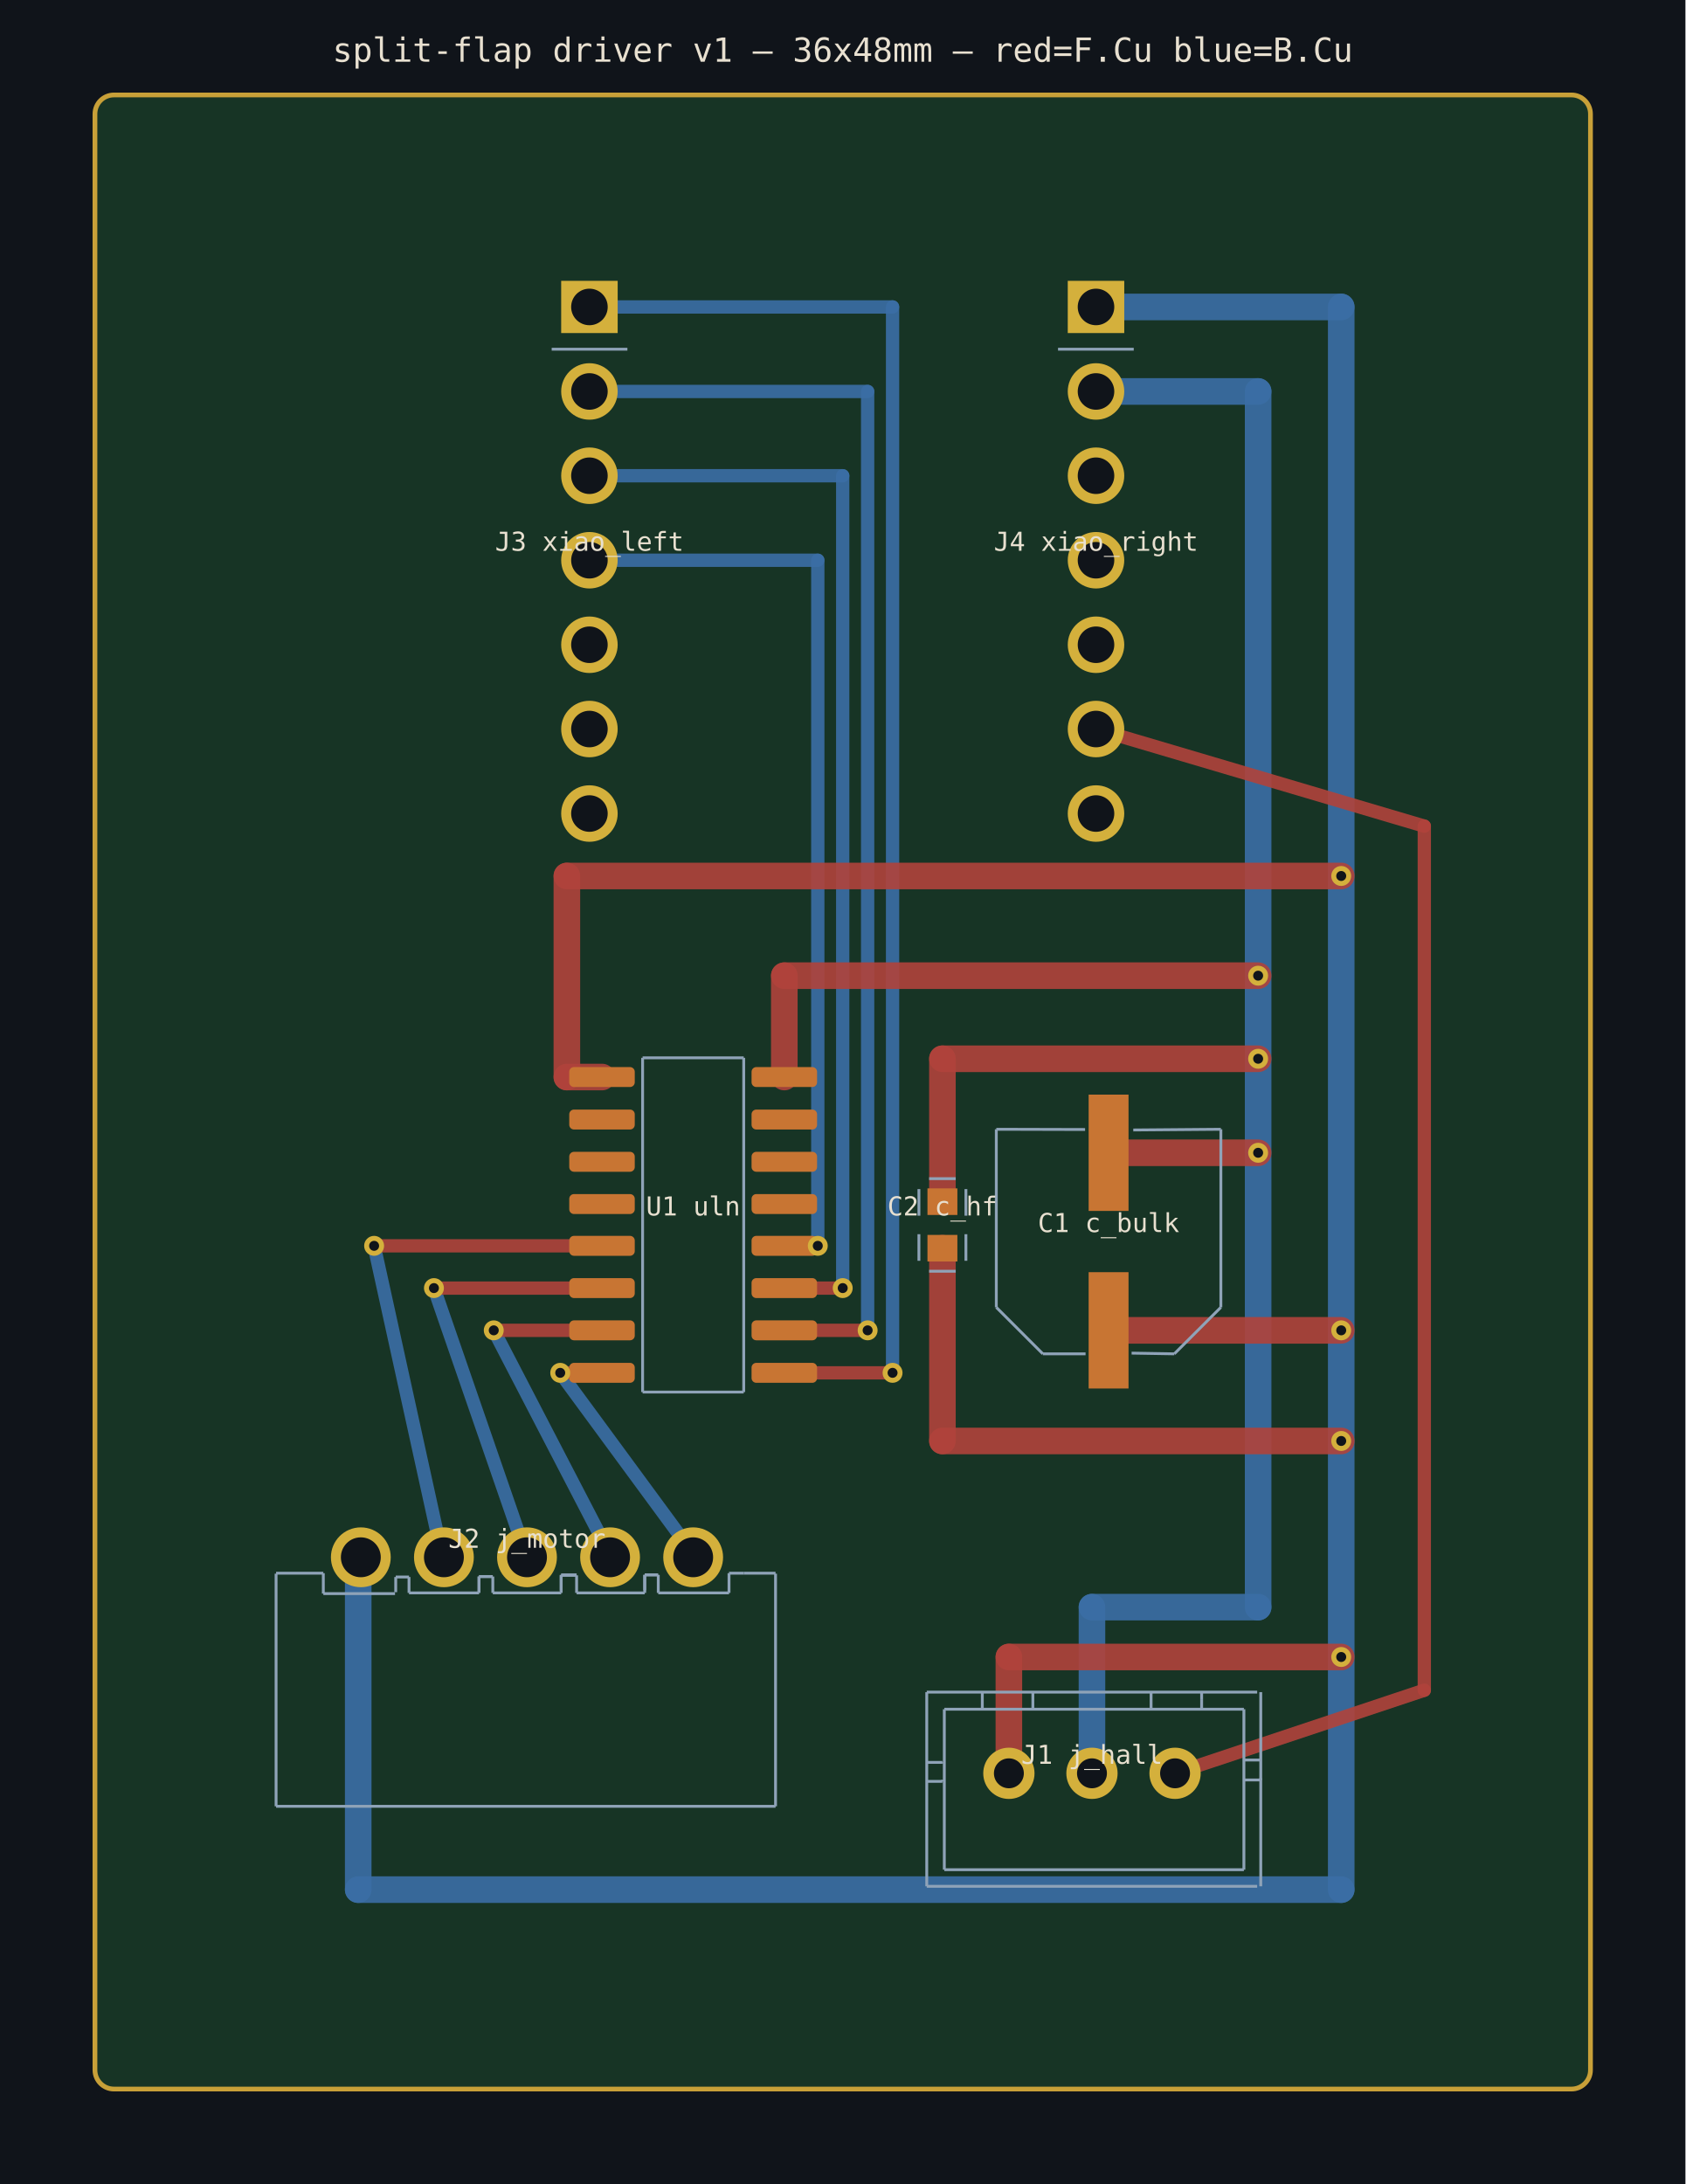
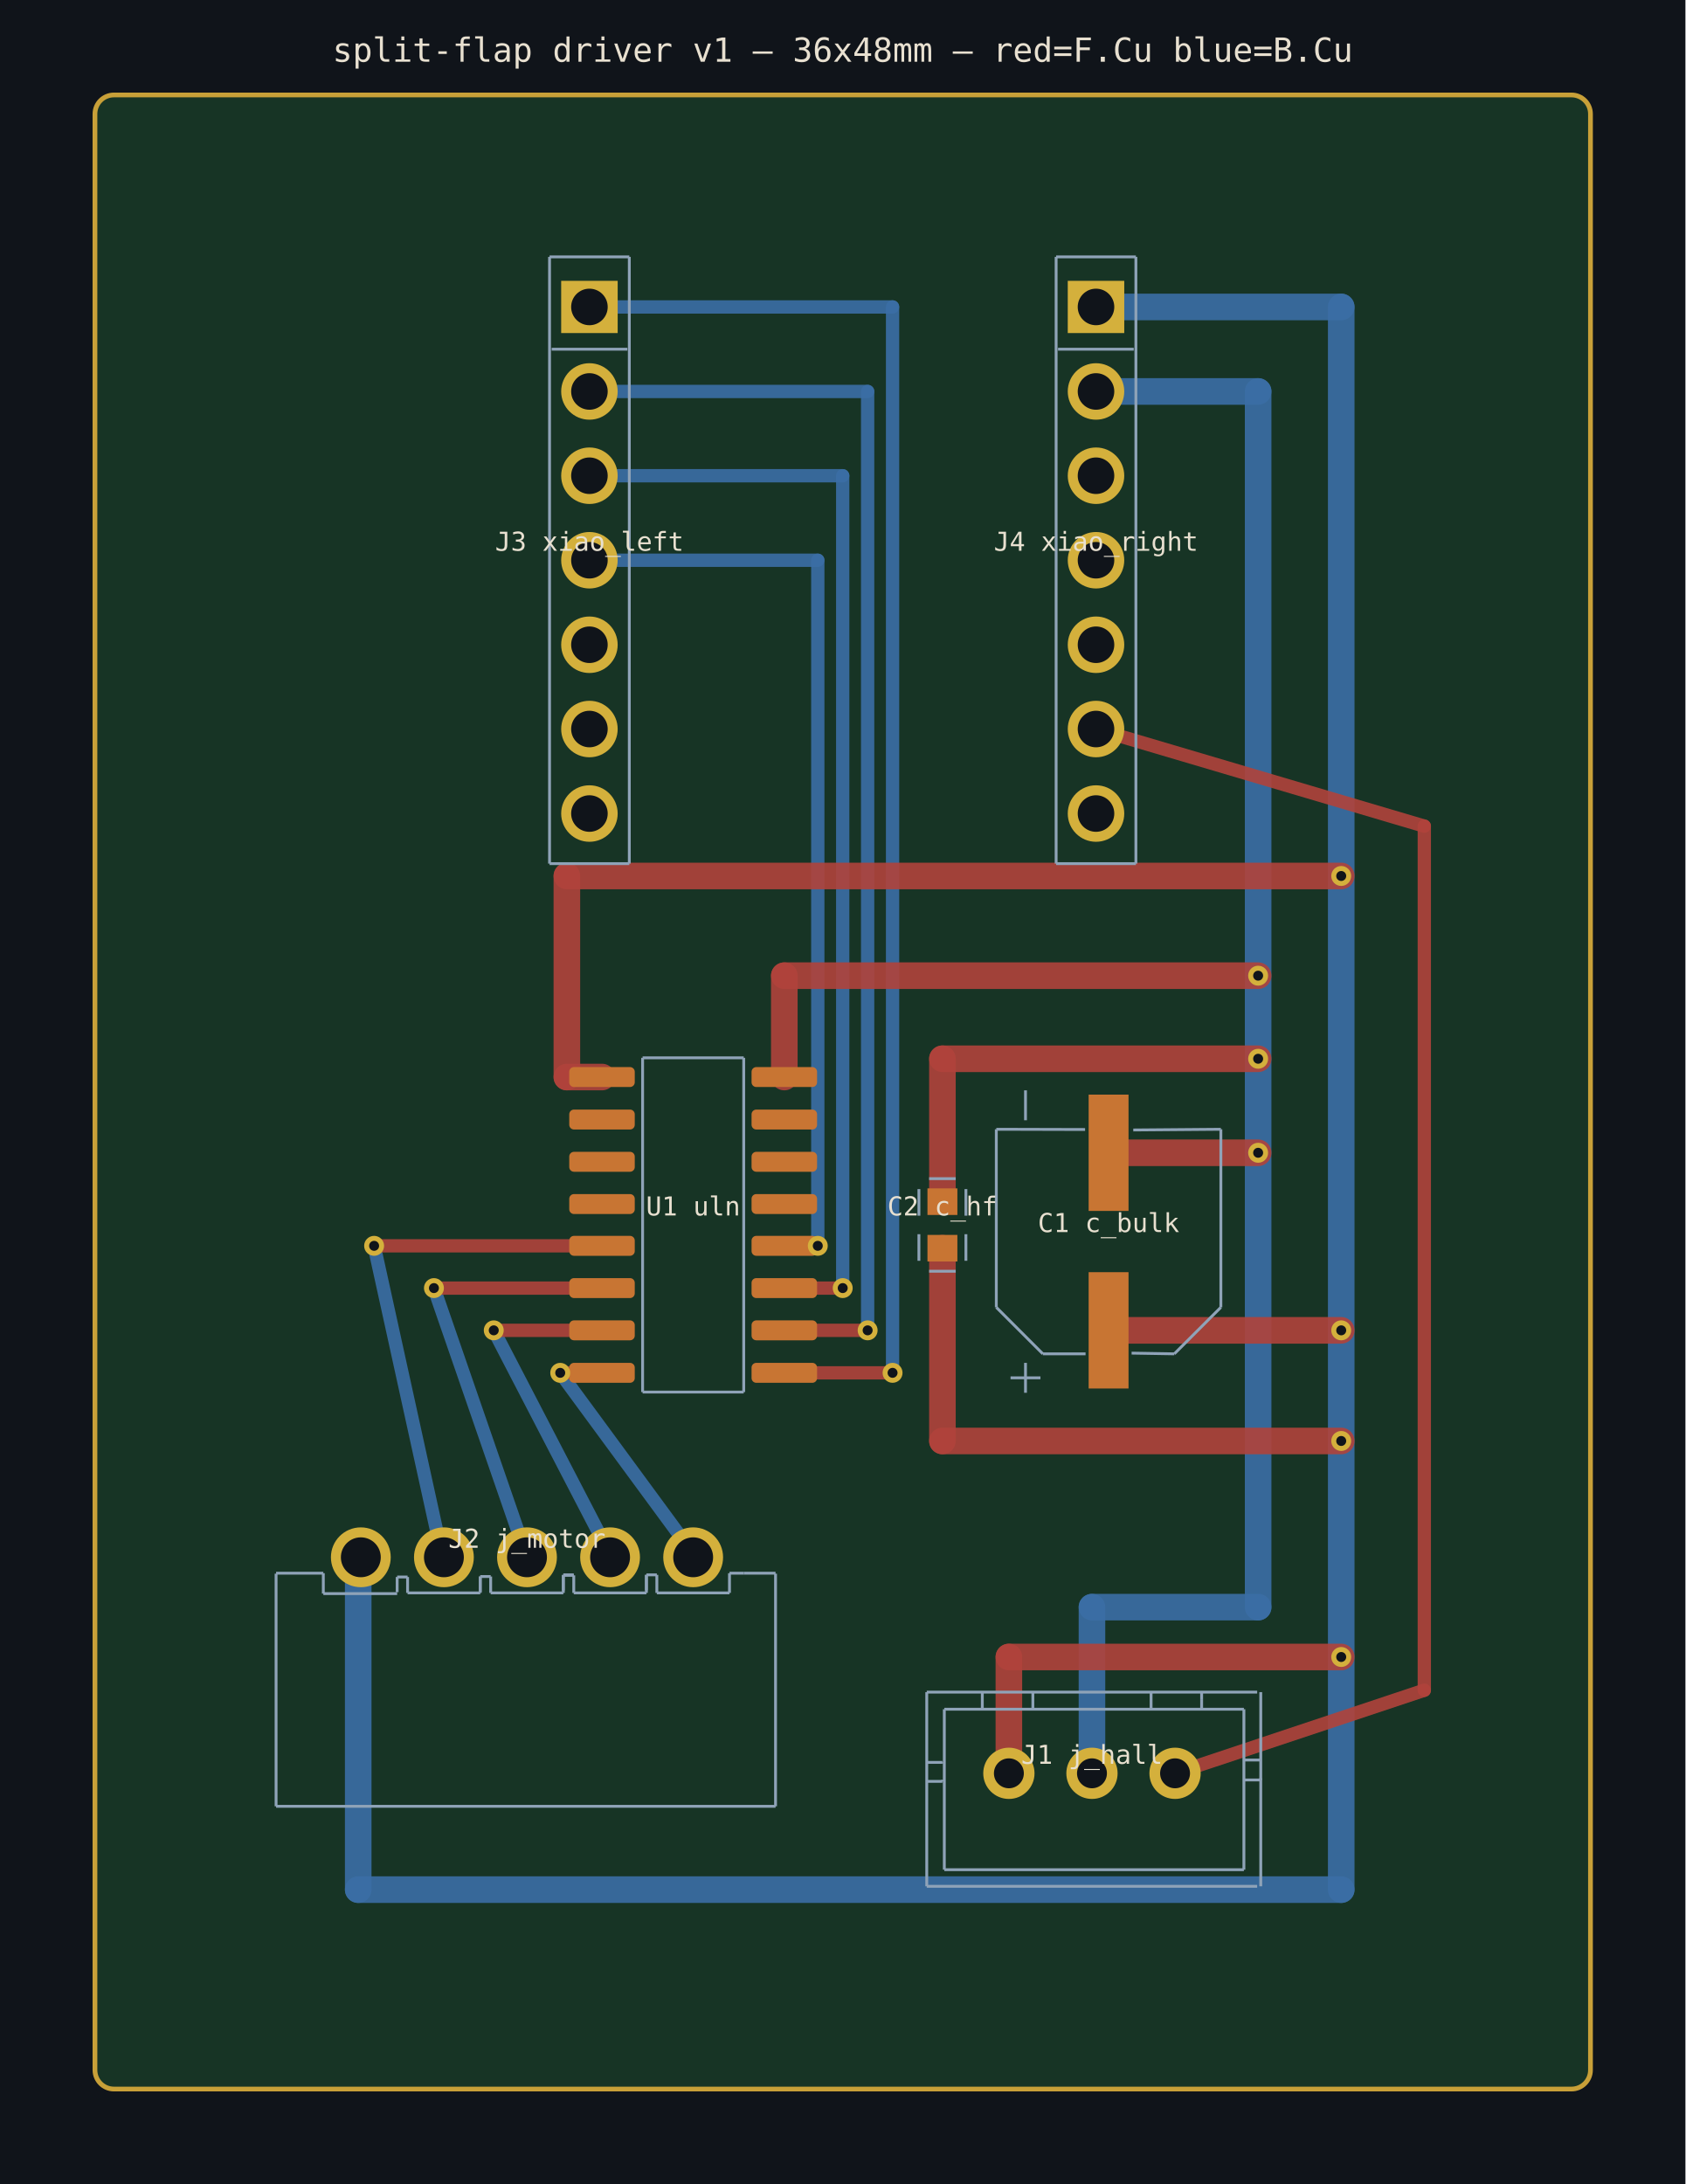
<svg xmlns="http://www.w3.org/2000/svg" viewBox="-40 -40 710.0 920.0" font-family="monospace">
  <rect x="-40" y="-40" width="710.0" height="920.0" fill="#10141a" />
  <rect x="0" y="0" width="630.0" height="840.0" rx="8" fill="#173425" stroke="#c8a038" stroke-width="2" />
  <line x1="208.3" y1="89.3" x2="336.0" y2="89.3" stroke="#3b6ea5" stroke-width="5.6" stroke-linecap="round" opacity="0.9" />
  <line x1="336.0" y1="89.3" x2="336.0" y2="538.3" stroke="#3b6ea5" stroke-width="5.6" stroke-linecap="round" opacity="0.9" />
  <line x1="208.3" y1="124.9" x2="325.5" y2="124.9" stroke="#3b6ea5" stroke-width="5.6" stroke-linecap="round" opacity="0.9" />
  <line x1="325.5" y1="124.9" x2="325.5" y2="520.4" stroke="#3b6ea5" stroke-width="5.6" stroke-linecap="round" opacity="0.9" />
  <line x1="208.3" y1="160.4" x2="315.0" y2="160.4" stroke="#3b6ea5" stroke-width="5.6" stroke-linecap="round" opacity="0.9" />
  <line x1="315.0" y1="160.4" x2="315.0" y2="502.6" stroke="#3b6ea5" stroke-width="5.6" stroke-linecap="round" opacity="0.9" />
  <line x1="208.3" y1="196.0" x2="304.5" y2="196.0" stroke="#3b6ea5" stroke-width="5.6" stroke-linecap="round" opacity="0.9" />
  <line x1="304.5" y1="196.0" x2="304.5" y2="484.8" stroke="#3b6ea5" stroke-width="5.6" stroke-linecap="round" opacity="0.9" />
  <line x1="196.0" y1="538.3" x2="253.1" y2="616.0" stroke="#3b6ea5" stroke-width="5.6" stroke-linecap="round" opacity="0.9" />
  <line x1="168.0" y1="520.4" x2="217.6" y2="616.0" stroke="#3b6ea5" stroke-width="5.6" stroke-linecap="round" opacity="0.9" />
  <line x1="142.8" y1="502.6" x2="182.0" y2="616.0" stroke="#3b6ea5" stroke-width="5.6" stroke-linecap="round" opacity="0.9" />
  <line x1="117.6" y1="484.8" x2="146.4" y2="616.0" stroke="#3b6ea5" stroke-width="5.6" stroke-linecap="round" opacity="0.9" />
  <line x1="421.7" y1="89.3" x2="525.0" y2="89.3" stroke="#3b6ea5" stroke-width="11.2" stroke-linecap="round" opacity="0.9" />
  <line x1="525.0" y1="89.3" x2="525.0" y2="756.0" stroke="#3b6ea5" stroke-width="11.2" stroke-linecap="round" opacity="0.9" />
  <line x1="525.0" y1="756.0" x2="110.9" y2="756.0" stroke="#3b6ea5" stroke-width="11.2" stroke-linecap="round" opacity="0.9" />
  <line x1="110.9" y1="756.0" x2="110.9" y2="616.0" stroke="#3b6ea5" stroke-width="11.2" stroke-linecap="round" opacity="0.9" />
  <line x1="421.7" y1="124.9" x2="490.0" y2="124.9" stroke="#3b6ea5" stroke-width="11.2" stroke-linecap="round" opacity="0.9" />
  <line x1="490.0" y1="124.9" x2="490.0" y2="637.0" stroke="#3b6ea5" stroke-width="11.2" stroke-linecap="round" opacity="0.9" />
  <line x1="490.0" y1="637.0" x2="420.0" y2="637.0" stroke="#3b6ea5" stroke-width="11.2" stroke-linecap="round" opacity="0.9" />
  <line x1="420.0" y1="637.0" x2="420.0" y2="707.0" stroke="#3b6ea5" stroke-width="11.2" stroke-linecap="round" opacity="0.9" />
  <line x1="336.0" y1="538.3" x2="290.4" y2="538.3" stroke="#b0433b" stroke-width="5.6" stroke-linecap="round" opacity="0.9" />
  <line x1="325.5" y1="520.4" x2="290.4" y2="520.4" stroke="#b0433b" stroke-width="5.6" stroke-linecap="round" opacity="0.9" />
  <line x1="315.0" y1="502.6" x2="290.4" y2="502.6" stroke="#b0433b" stroke-width="5.6" stroke-linecap="round" opacity="0.9" />
  <line x1="304.5" y1="484.8" x2="290.4" y2="484.8" stroke="#b0433b" stroke-width="5.6" stroke-linecap="round" opacity="0.9" />
  <line x1="213.6" y1="538.3" x2="196.0" y2="538.3" stroke="#b0433b" stroke-width="5.6" stroke-linecap="round" opacity="0.9" />
  <line x1="213.6" y1="520.4" x2="168.0" y2="520.4" stroke="#b0433b" stroke-width="5.6" stroke-linecap="round" opacity="0.9" />
  <line x1="213.6" y1="502.6" x2="142.8" y2="502.6" stroke="#b0433b" stroke-width="5.6" stroke-linecap="round" opacity="0.9" />
  <line x1="213.6" y1="484.8" x2="117.6" y2="484.8" stroke="#b0433b" stroke-width="5.6" stroke-linecap="round" opacity="0.9" />
  <line x1="525.0" y1="658.0" x2="385.0" y2="658.0" stroke="#b0433b" stroke-width="11.2" stroke-linecap="round" opacity="0.9" />
  <line x1="385.0" y1="658.0" x2="385.0" y2="707.0" stroke="#b0433b" stroke-width="11.2" stroke-linecap="round" opacity="0.9" />
  <line x1="525.0" y1="329.0" x2="198.8" y2="329.0" stroke="#b0433b" stroke-width="11.2" stroke-linecap="round" opacity="0.9" />
  <line x1="198.8" y1="329.0" x2="198.8" y2="413.7" stroke="#b0433b" stroke-width="11.2" stroke-linecap="round" opacity="0.9" />
  <line x1="198.8" y1="413.7" x2="213.6" y2="413.7" stroke="#b0433b" stroke-width="11.2" stroke-linecap="round" opacity="0.9" />
  <line x1="525.0" y1="567.0" x2="357.0" y2="567.0" stroke="#b0433b" stroke-width="11.2" stroke-linecap="round" opacity="0.9" />
  <line x1="357.0" y1="567.0" x2="357.0" y2="485.8" stroke="#b0433b" stroke-width="11.2" stroke-linecap="round" opacity="0.9" />
  <line x1="525.0" y1="520.4" x2="427.0" y2="520.4" stroke="#b0433b" stroke-width="11.2" stroke-linecap="round" opacity="0.9" />
  <line x1="490.0" y1="371.0" x2="290.4" y2="371.0" stroke="#b0433b" stroke-width="11.2" stroke-linecap="round" opacity="0.9" />
  <line x1="290.4" y1="371.0" x2="290.4" y2="413.7" stroke="#b0433b" stroke-width="11.2" stroke-linecap="round" opacity="0.9" />
  <line x1="490.0" y1="406.0" x2="357.0" y2="406.0" stroke="#b0433b" stroke-width="11.2" stroke-linecap="round" opacity="0.9" />
  <line x1="357.0" y1="406.0" x2="357.0" y2="466.2" stroke="#b0433b" stroke-width="11.2" stroke-linecap="round" opacity="0.9" />
  <line x1="490.0" y1="445.6" x2="427.0" y2="445.6" stroke="#b0433b" stroke-width="11.2" stroke-linecap="round" opacity="0.9" />
  <line x1="421.7" y1="267.1" x2="560.0" y2="308.0" stroke="#b0433b" stroke-width="5.6" stroke-linecap="round" opacity="0.9" />
  <line x1="560.0" y1="308.0" x2="560.0" y2="672.0" stroke="#b0433b" stroke-width="5.6" stroke-linecap="round" opacity="0.9" />
  <line x1="560.0" y1="672.0" x2="455.0" y2="707.0" stroke="#b0433b" stroke-width="5.6" stroke-linecap="round" opacity="0.9" />
  <line x1="224.3" y1="107.1" x2="192.4" y2="107.1" stroke="#8fa3b8" stroke-width="1.2" />
+   <line x1="225.1" y1="68.2" x2="225.1" y2="323.8" stroke="#8fa3b8" stroke-width="1.2" />
+   <line x1="225.1" y1="323.8" x2="191.5" y2="323.8" stroke="#8fa3b8" stroke-width="1.2" />
+   <line x1="191.5" y1="323.8" x2="191.5" y2="68.2" stroke="#8fa3b8" stroke-width="1.2" />
+   <line x1="191.5" y1="68.2" x2="225.1" y2="68.2" stroke="#8fa3b8" stroke-width="1.2" />
  <rect x="196.4" y="78.3" width="23.8" height="22.0" rx="0" fill="#d4b03c" />
  <circle cx="208.3" cy="89.3" r="7.7" fill="#10141a" />
  <circle cx="208.3" cy="124.9" r="11.9" fill="#d4b03c" />
  <circle cx="208.3" cy="124.9" r="7.7" fill="#10141a" />
  <circle cx="208.3" cy="160.4" r="11.9" fill="#d4b03c" />
  <circle cx="208.3" cy="160.4" r="7.7" fill="#10141a" />
  <circle cx="208.3" cy="196.0" r="11.9" fill="#d4b03c" />
  <circle cx="208.3" cy="196.0" r="7.7" fill="#10141a" />
  <circle cx="208.3" cy="231.6" r="11.9" fill="#d4b03c" />
  <circle cx="208.3" cy="231.6" r="7.7" fill="#10141a" />
  <circle cx="208.3" cy="267.1" r="11.9" fill="#d4b03c" />
  <circle cx="208.3" cy="267.1" r="7.7" fill="#10141a" />
  <circle cx="208.3" cy="302.7" r="11.9" fill="#d4b03c" />
  <circle cx="208.3" cy="302.7" r="7.7" fill="#10141a" />
  <text x="208.3" y="192.0" fill="#e8e0d0" font-size="11" text-anchor="middle">J3 xiao_left</text>
  <line x1="437.6" y1="107.1" x2="405.7" y2="107.1" stroke="#8fa3b8" stroke-width="1.2" />
+   <line x1="438.5" y1="68.2" x2="438.5" y2="323.8" stroke="#8fa3b8" stroke-width="1.2" />
+   <line x1="438.5" y1="323.8" x2="404.9" y2="323.8" stroke="#8fa3b8" stroke-width="1.2" />
+   <line x1="404.9" y1="323.8" x2="404.9" y2="68.2" stroke="#8fa3b8" stroke-width="1.2" />
+   <line x1="404.9" y1="68.2" x2="438.5" y2="68.2" stroke="#8fa3b8" stroke-width="1.2" />
  <rect x="409.8" y="78.3" width="23.8" height="22.0" rx="0" fill="#d4b03c" />
  <circle cx="421.7" cy="89.3" r="7.7" fill="#10141a" />
  <circle cx="421.7" cy="124.9" r="11.9" fill="#d4b03c" />
  <circle cx="421.7" cy="124.9" r="7.7" fill="#10141a" />
  <circle cx="421.7" cy="160.4" r="11.9" fill="#d4b03c" />
  <circle cx="421.7" cy="160.4" r="7.7" fill="#10141a" />
  <circle cx="421.7" cy="196.0" r="11.9" fill="#d4b03c" />
  <circle cx="421.7" cy="196.0" r="7.7" fill="#10141a" />
  <circle cx="421.7" cy="231.6" r="11.9" fill="#d4b03c" />
  <circle cx="421.7" cy="231.6" r="7.7" fill="#10141a" />
  <circle cx="421.7" cy="267.1" r="11.9" fill="#d4b03c" />
  <circle cx="421.7" cy="267.1" r="7.7" fill="#10141a" />
  <circle cx="421.7" cy="302.7" r="11.9" fill="#d4b03c" />
  <circle cx="421.7" cy="302.7" r="7.7" fill="#10141a" />
  <text x="421.7" y="192.0" fill="#e8e0d0" font-size="11" text-anchor="middle">J4 xiao_right</text>
  <line x1="273.3" y1="546.4" x2="230.7" y2="546.4" stroke="#8fa3b8" stroke-width="1.2" />
  <line x1="230.7" y1="546.4" x2="230.7" y2="405.6" stroke="#8fa3b8" stroke-width="1.2" />
  <line x1="230.7" y1="405.6" x2="273.3" y2="405.6" stroke="#8fa3b8" stroke-width="1.2" />
  <line x1="273.3" y1="405.6" x2="273.3" y2="546.4" stroke="#8fa3b8" stroke-width="1.2" />
  <rect x="276.6" y="534.1" width="27.6" height="8.4" rx="2" fill="#c87533" />
  <rect x="276.6" y="516.2" width="27.6" height="8.4" rx="2" fill="#c87533" />
  <rect x="276.6" y="498.4" width="27.6" height="8.4" rx="2" fill="#c87533" />
  <rect x="276.6" y="480.6" width="27.6" height="8.4" rx="2" fill="#c87533" />
  <rect x="276.6" y="463.0" width="27.6" height="8.4" rx="2" fill="#c87533" />
  <rect x="276.6" y="445.2" width="27.6" height="8.4" rx="2" fill="#c87533" />
  <rect x="276.6" y="427.4" width="27.6" height="8.4" rx="2" fill="#c87533" />
  <rect x="276.6" y="409.5" width="27.6" height="8.4" rx="2" fill="#c87533" />
  <rect x="199.8" y="534.1" width="27.6" height="8.4" rx="2" fill="#c87533" />
  <rect x="199.8" y="516.2" width="27.6" height="8.4" rx="2" fill="#c87533" />
  <rect x="199.8" y="498.4" width="27.6" height="8.4" rx="2" fill="#c87533" />
  <rect x="199.8" y="480.6" width="27.6" height="8.4" rx="2" fill="#c87533" />
  <rect x="199.8" y="463.0" width="27.6" height="8.4" rx="2" fill="#c87533" />
  <rect x="199.8" y="445.2" width="27.6" height="8.4" rx="2" fill="#c87533" />
  <rect x="199.8" y="427.4" width="27.6" height="8.4" rx="2" fill="#c87533" />
  <rect x="199.8" y="409.5" width="27.6" height="8.4" rx="2" fill="#c87533" />
  <text x="252.0" y="472.0" fill="#e8e0d0" font-size="11" text-anchor="middle">U1 uln</text>
-   <line x1="126.4" y1="631.3" x2="96.2" y2="631.3" stroke="#8fa3b8" stroke-width="1.2" />
  <line x1="96.2" y1="631.3" x2="96.2" y2="622.7" stroke="#8fa3b8" stroke-width="1.2" />
  <line x1="96.2" y1="622.7" x2="76.3" y2="622.7" stroke="#8fa3b8" stroke-width="1.2" />
-   <line x1="167.2" y1="624.1" x2="161.8" y2="624.1" stroke="#8fa3b8" stroke-width="1.2" />
-   <line x1="161.8" y1="624.1" x2="161.8" y2="631.0" stroke="#8fa3b8" stroke-width="1.2" />
-   <line x1="161.8" y1="631.0" x2="132.3" y2="631.0" stroke="#8fa3b8" stroke-width="1.2" />
-   <line x1="132.3" y1="631.0" x2="132.3" y2="624.3" stroke="#8fa3b8" stroke-width="1.2" />
-   <line x1="132.3" y1="624.3" x2="126.7" y2="624.3" stroke="#8fa3b8" stroke-width="1.2" />
-   <line x1="126.7" y1="624.3" x2="126.7" y2="630.7" stroke="#8fa3b8" stroke-width="1.2" />
-   <line x1="202.9" y1="623.4" x2="196.4" y2="623.4" stroke="#8fa3b8" stroke-width="1.2" />
-   <line x1="196.4" y1="623.4" x2="196.4" y2="631.0" stroke="#8fa3b8" stroke-width="1.2" />
-   <line x1="196.4" y1="631.0" x2="167.6" y2="631.0" stroke="#8fa3b8" stroke-width="1.2" />
-   <line x1="167.6" y1="631.0" x2="167.6" y2="624.1" stroke="#8fa3b8" stroke-width="1.2" />
-   <line x1="167.6" y1="624.1" x2="161.8" y2="624.1" stroke="#8fa3b8" stroke-width="1.2" />
-   <line x1="161.8" y1="624.1" x2="161.8" y2="630.6" stroke="#8fa3b8" stroke-width="1.2" />
-   <line x1="237.0" y1="623.4" x2="231.6" y2="623.4" stroke="#8fa3b8" stroke-width="1.2" />
-   <line x1="231.6" y1="623.4" x2="231.6" y2="631.0" stroke="#8fa3b8" stroke-width="1.2" />
-   <line x1="231.6" y1="631.0" x2="202.9" y2="631.0" stroke="#8fa3b8" stroke-width="1.2" />
-   <line x1="202.9" y1="631.0" x2="202.9" y2="623.6" stroke="#8fa3b8" stroke-width="1.2" />
-   <line x1="202.9" y1="623.6" x2="196.4" y2="623.6" stroke="#8fa3b8" stroke-width="1.2" />
-   <line x1="196.4" y1="623.6" x2="196.4" y2="630.0" stroke="#8fa3b8" stroke-width="1.2" />
-   <line x1="273.3" y1="622.7" x2="267.1" y2="622.7" stroke="#8fa3b8" stroke-width="1.2" />
-   <line x1="267.1" y1="622.7" x2="267.1" y2="631.0" stroke="#8fa3b8" stroke-width="1.2" />
-   <line x1="267.1" y1="631.0" x2="237.3" y2="631.0" stroke="#8fa3b8" stroke-width="1.2" />
-   <line x1="237.3" y1="631.0" x2="237.3" y2="623.4" stroke="#8fa3b8" stroke-width="1.2" />
-   <line x1="237.3" y1="623.4" x2="231.6" y2="623.4" stroke="#8fa3b8" stroke-width="1.2" />
-   <line x1="231.6" y1="623.4" x2="231.6" y2="629.9" stroke="#8fa3b8" stroke-width="1.2" />
  <line x1="286.7" y1="622.7" x2="273.3" y2="622.7" stroke="#8fa3b8" stroke-width="1.2" />
  <line x1="76.3" y1="622.9" x2="76.3" y2="720.9" stroke="#8fa3b8" stroke-width="1.2" />
  <line x1="286.7" y1="720.9" x2="76.3" y2="720.9" stroke="#8fa3b8" stroke-width="1.2" />
  <line x1="286.7" y1="622.9" x2="286.7" y2="720.9" stroke="#8fa3b8" stroke-width="1.2" />
+   <line x1="127.3" y1="631.3" x2="96.2" y2="631.3" stroke="#8fa3b8" stroke-width="1.2" />
+   <line x1="166.7" y1="624.1" x2="162.3" y2="624.1" stroke="#8fa3b8" stroke-width="1.2" />
+   <line x1="162.3" y1="624.1" x2="162.3" y2="631.0" stroke="#8fa3b8" stroke-width="1.2" />
+   <line x1="162.3" y1="631.0" x2="131.7" y2="631.0" stroke="#8fa3b8" stroke-width="1.2" />
+   <line x1="131.7" y1="631.0" x2="131.7" y2="624.3" stroke="#8fa3b8" stroke-width="1.2" />
+   <line x1="131.7" y1="624.3" x2="127.3" y2="624.3" stroke="#8fa3b8" stroke-width="1.2" />
+   <line x1="127.3" y1="624.3" x2="127.3" y2="630.7" stroke="#8fa3b8" stroke-width="1.2" />
+   <line x1="201.7" y1="623.4" x2="197.3" y2="623.4" stroke="#8fa3b8" stroke-width="1.2" />
+   <line x1="197.3" y1="623.4" x2="197.3" y2="631.0" stroke="#8fa3b8" stroke-width="1.2" />
+   <line x1="197.3" y1="631.0" x2="166.7" y2="631.0" stroke="#8fa3b8" stroke-width="1.2" />
+   <line x1="166.7" y1="631.0" x2="166.7" y2="624.1" stroke="#8fa3b8" stroke-width="1.2" />
+   <line x1="162.3" y1="624.1" x2="162.3" y2="630.6" stroke="#8fa3b8" stroke-width="1.2" />
+   <line x1="236.7" y1="623.4" x2="232.3" y2="623.4" stroke="#8fa3b8" stroke-width="1.2" />
+   <line x1="232.3" y1="623.4" x2="232.3" y2="631.0" stroke="#8fa3b8" stroke-width="1.2" />
+   <line x1="232.3" y1="631.0" x2="201.7" y2="631.0" stroke="#8fa3b8" stroke-width="1.2" />
+   <line x1="201.7" y1="631.0" x2="201.7" y2="623.6" stroke="#8fa3b8" stroke-width="1.2" />
+   <line x1="201.7" y1="623.6" x2="197.3" y2="623.6" stroke="#8fa3b8" stroke-width="1.2" />
+   <line x1="197.3" y1="623.6" x2="197.3" y2="630.0" stroke="#8fa3b8" stroke-width="1.2" />
+   <line x1="273.3" y1="622.7" x2="267.3" y2="622.7" stroke="#8fa3b8" stroke-width="1.2" />
+   <line x1="267.3" y1="622.7" x2="267.3" y2="631.0" stroke="#8fa3b8" stroke-width="1.2" />
+   <line x1="267.3" y1="631.0" x2="236.7" y2="631.0" stroke="#8fa3b8" stroke-width="1.2" />
+   <line x1="236.7" y1="631.0" x2="236.7" y2="623.4" stroke="#8fa3b8" stroke-width="1.2" />
+   <line x1="232.3" y1="623.4" x2="232.3" y2="629.9" stroke="#8fa3b8" stroke-width="1.2" />
  <circle cx="252.0" cy="616.0" r="12.6" fill="#d4b03c" />
  <circle cx="252.0" cy="616.0" r="8.4" fill="#10141a" />
  <circle cx="217.0" cy="616.0" r="12.6" fill="#d4b03c" />
  <circle cx="217.0" cy="616.0" r="8.4" fill="#10141a" />
  <circle cx="182.0" cy="616.0" r="12.6" fill="#d4b03c" />
  <circle cx="182.0" cy="616.0" r="8.4" fill="#10141a" />
  <circle cx="147.0" cy="616.0" r="12.6" fill="#d4b03c" />
  <circle cx="147.0" cy="616.0" r="8.4" fill="#10141a" />
  <circle cx="112.0" cy="616.0" r="12.6" fill="#d4b03c" />
  <circle cx="112.0" cy="616.0" r="8.4" fill="#10141a" />
  <text x="182.0" y="612.0" fill="#e8e0d0" font-size="11" text-anchor="middle">J2 j_motor</text>
  <line x1="484.4" y1="709.8" x2="491.1" y2="709.8" stroke="#8fa3b8" stroke-width="1.2" />
  <line x1="491.1" y1="709.8" x2="491.1" y2="709.1" stroke="#8fa3b8" stroke-width="1.2" />
  <line x1="484.4" y1="701.4" x2="491.1" y2="701.4" stroke="#8fa3b8" stroke-width="1.2" />
  <line x1="491.1" y1="701.4" x2="491.1" y2="701.4" stroke="#8fa3b8" stroke-width="1.2" />
  <line x1="350.4" y1="710.4" x2="357.0" y2="710.4" stroke="#8fa3b8" stroke-width="1.2" />
  <line x1="357.0" y1="710.4" x2="357.0" y2="709.8" stroke="#8fa3b8" stroke-width="1.2" />
  <line x1="350.4" y1="702.4" x2="357.0" y2="702.4" stroke="#8fa3b8" stroke-width="1.2" />
  <line x1="357.0" y1="702.4" x2="357.0" y2="702.8" stroke="#8fa3b8" stroke-width="1.2" />
  <line x1="350.4" y1="754.6" x2="489.6" y2="754.6" stroke="#8fa3b8" stroke-width="1.2" />
  <line x1="373.8" y1="680.0" x2="373.8" y2="672.8" stroke="#8fa3b8" stroke-width="1.2" />
  <line x1="395.1" y1="680.0" x2="395.1" y2="672.8" stroke="#8fa3b8" stroke-width="1.2" />
  <line x1="466.2" y1="680.0" x2="466.2" y2="676.1" stroke="#8fa3b8" stroke-width="1.2" />
  <line x1="466.2" y1="676.1" x2="466.2" y2="672.8" stroke="#8fa3b8" stroke-width="1.2" />
  <line x1="444.9" y1="680.0" x2="444.9" y2="672.8" stroke="#8fa3b8" stroke-width="1.2" />
  <line x1="489.6" y1="672.8" x2="350.4" y2="672.8" stroke="#8fa3b8" stroke-width="1.2" />
  <line x1="491.1" y1="754.6" x2="491.1" y2="672.8" stroke="#8fa3b8" stroke-width="1.2" />
  <line x1="350.4" y1="672.8" x2="350.4" y2="754.6" stroke="#8fa3b8" stroke-width="1.2" />
  <line x1="357.8" y1="680.0" x2="484.0" y2="680.0" stroke="#8fa3b8" stroke-width="1.2" />
  <line x1="484.0" y1="680.0" x2="484.0" y2="747.6" stroke="#8fa3b8" stroke-width="1.2" />
  <line x1="484.0" y1="747.6" x2="357.8" y2="747.6" stroke="#8fa3b8" stroke-width="1.2" />
  <line x1="357.8" y1="747.6" x2="357.8" y2="680.0" stroke="#8fa3b8" stroke-width="1.2" />
  <circle cx="385.0" cy="707.0" r="10.8" fill="#d4b03c" />
  <circle cx="385.0" cy="707.0" r="6.3" fill="#10141a" />
  <circle cx="420.0" cy="707.0" r="10.8" fill="#d4b03c" />
  <circle cx="420.0" cy="707.0" r="6.3" fill="#10141a" />
  <circle cx="455.0" cy="707.0" r="10.8" fill="#d4b03c" />
  <circle cx="455.0" cy="707.0" r="6.3" fill="#10141a" />
  <text x="420.0" y="703.0" fill="#e8e0d0" font-size="11" text-anchor="middle">J1 j_hall</text>
  <line x1="437.4" y1="436.0" x2="474.3" y2="435.7" stroke="#8fa3b8" stroke-width="1.2" />
  <line x1="474.3" y1="435.7" x2="474.3" y2="510.7" stroke="#8fa3b8" stroke-width="1.2" />
  <line x1="474.3" y1="510.7" x2="454.7" y2="530.3" stroke="#8fa3b8" stroke-width="1.2" />
  <line x1="454.7" y1="530.3" x2="436.7" y2="530.0" stroke="#8fa3b8" stroke-width="1.2" />
  <line x1="417.1" y1="435.8" x2="379.7" y2="435.7" stroke="#8fa3b8" stroke-width="1.2" />
  <line x1="379.7" y1="435.7" x2="379.7" y2="510.7" stroke="#8fa3b8" stroke-width="1.2" />
  <line x1="379.7" y1="510.7" x2="399.3" y2="530.3" stroke="#8fa3b8" stroke-width="1.2" />
  <line x1="399.3" y1="530.3" x2="417.3" y2="530.3" stroke="#8fa3b8" stroke-width="1.2" />
+   <line x1="392.0" y1="546.7" x2="392.0" y2="534.1" stroke="#8fa3b8" stroke-width="1.2" />
+   <line x1="385.7" y1="540.4" x2="398.3" y2="540.4" stroke="#8fa3b8" stroke-width="1.2" />
+   <line x1="392.0" y1="431.9" x2="392.0" y2="419.3" stroke="#8fa3b8" stroke-width="1.2" />
  <rect x="418.6" y="495.9" width="16.8" height="49.0" rx="0" fill="#c87533" />
  <rect x="418.6" y="421.1" width="16.8" height="49.0" rx="0" fill="#c87533" />
  <text x="427.0" y="479.0" fill="#e8e0d0" font-size="11" text-anchor="middle">C1 c_bulk</text>
  <line x1="366.9" y1="479.9" x2="366.9" y2="491.1" stroke="#8fa3b8" stroke-width="1.2" />
  <line x1="366.9" y1="472.1" x2="366.9" y2="460.9" stroke="#8fa3b8" stroke-width="1.2" />
  <line x1="347.1" y1="479.9" x2="347.1" y2="491.1" stroke="#8fa3b8" stroke-width="1.2" />
  <line x1="347.1" y1="472.1" x2="347.1" y2="460.9" stroke="#8fa3b8" stroke-width="1.2" />
  <line x1="362.6" y1="495.5" x2="351.4" y2="495.5" stroke="#8fa3b8" stroke-width="1.2" />
  <line x1="351.4" y1="456.5" x2="362.6" y2="456.5" stroke="#8fa3b8" stroke-width="1.2" />
  <rect x="350.7" y="460.6" width="12.6" height="11.2" rx="0" fill="#c87533" />
  <rect x="350.7" y="480.2" width="12.6" height="11.2" rx="0" fill="#c87533" />
  <text x="357.0" y="472.0" fill="#e8e0d0" font-size="11" text-anchor="middle">C2 c_hf</text>
  <circle cx="336.0" cy="538.3" r="4.2" fill="#d4b03c" />
  <circle cx="336.0" cy="538.3" r="2.1" fill="#10141a" />
  <circle cx="325.5" cy="520.4" r="4.2" fill="#d4b03c" />
  <circle cx="325.5" cy="520.4" r="2.1" fill="#10141a" />
  <circle cx="315.0" cy="502.6" r="4.2" fill="#d4b03c" />
  <circle cx="315.0" cy="502.6" r="2.1" fill="#10141a" />
  <circle cx="304.5" cy="484.8" r="4.2" fill="#d4b03c" />
  <circle cx="304.5" cy="484.8" r="2.1" fill="#10141a" />
  <circle cx="196.0" cy="538.3" r="4.2" fill="#d4b03c" />
  <circle cx="196.0" cy="538.3" r="2.1" fill="#10141a" />
  <circle cx="168.0" cy="520.4" r="4.2" fill="#d4b03c" />
  <circle cx="168.0" cy="520.4" r="2.1" fill="#10141a" />
  <circle cx="142.8" cy="502.6" r="4.2" fill="#d4b03c" />
  <circle cx="142.8" cy="502.6" r="2.1" fill="#10141a" />
  <circle cx="117.6" cy="484.8" r="4.2" fill="#d4b03c" />
  <circle cx="117.6" cy="484.8" r="2.1" fill="#10141a" />
  <circle cx="525.0" cy="658.0" r="4.2" fill="#d4b03c" />
  <circle cx="525.0" cy="658.0" r="2.1" fill="#10141a" />
  <circle cx="525.0" cy="329.0" r="4.2" fill="#d4b03c" />
  <circle cx="525.0" cy="329.0" r="2.1" fill="#10141a" />
  <circle cx="525.0" cy="567.0" r="4.2" fill="#d4b03c" />
  <circle cx="525.0" cy="567.0" r="2.1" fill="#10141a" />
  <circle cx="525.0" cy="520.4" r="4.2" fill="#d4b03c" />
  <circle cx="525.0" cy="520.4" r="2.1" fill="#10141a" />
  <circle cx="490.0" cy="371.0" r="4.2" fill="#d4b03c" />
  <circle cx="490.0" cy="371.0" r="2.1" fill="#10141a" />
  <circle cx="490.0" cy="406.0" r="4.2" fill="#d4b03c" />
  <circle cx="490.0" cy="406.0" r="2.1" fill="#10141a" />
  <circle cx="490.0" cy="445.6" r="4.2" fill="#d4b03c" />
  <circle cx="490.0" cy="445.6" r="2.1" fill="#10141a" />
  <text x="315.0" y="-14" fill="#e8e0d0" font-size="14" text-anchor="middle">split-flap driver v1 — 36x48mm — red=F.Cu blue=B.Cu</text>
</svg>
